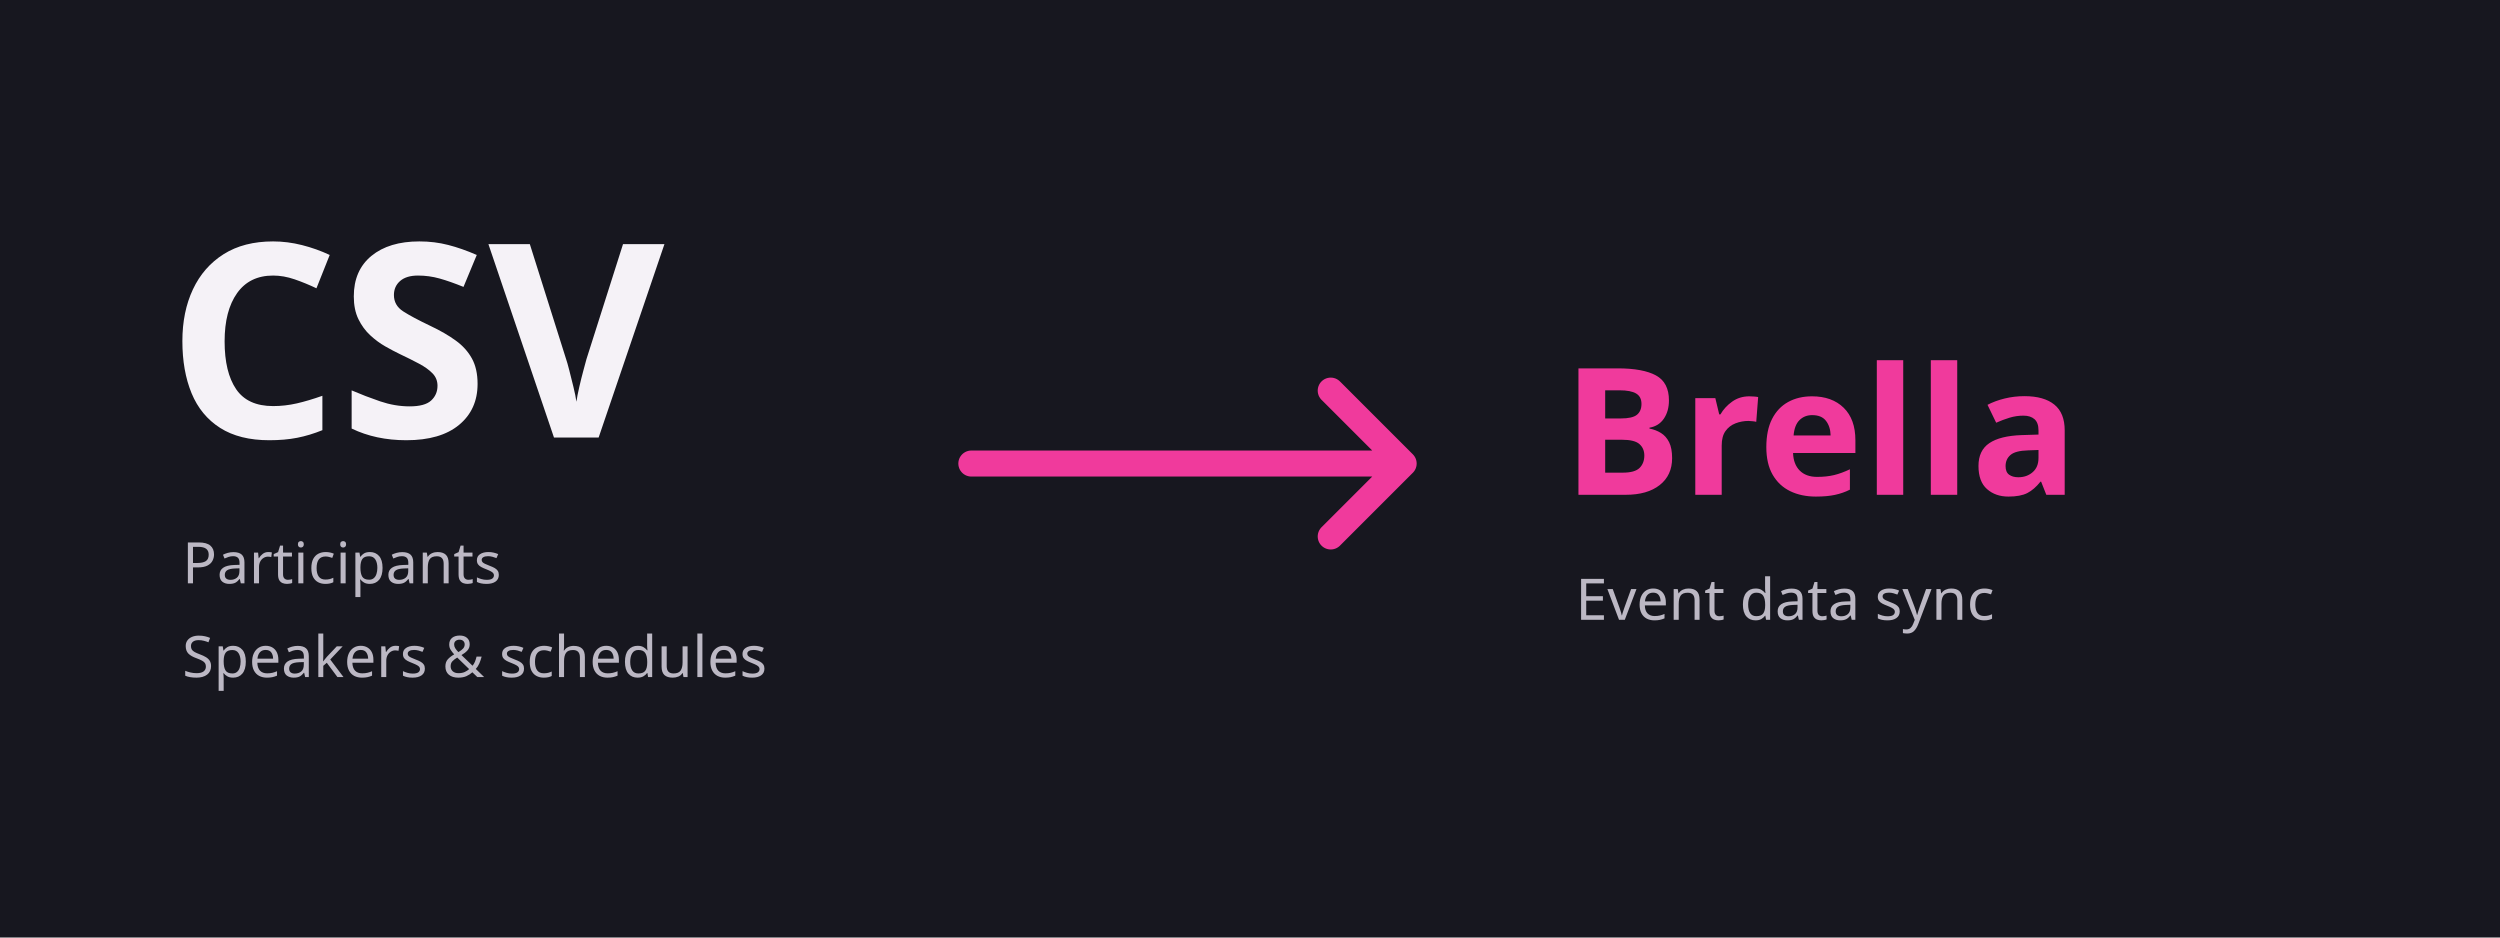
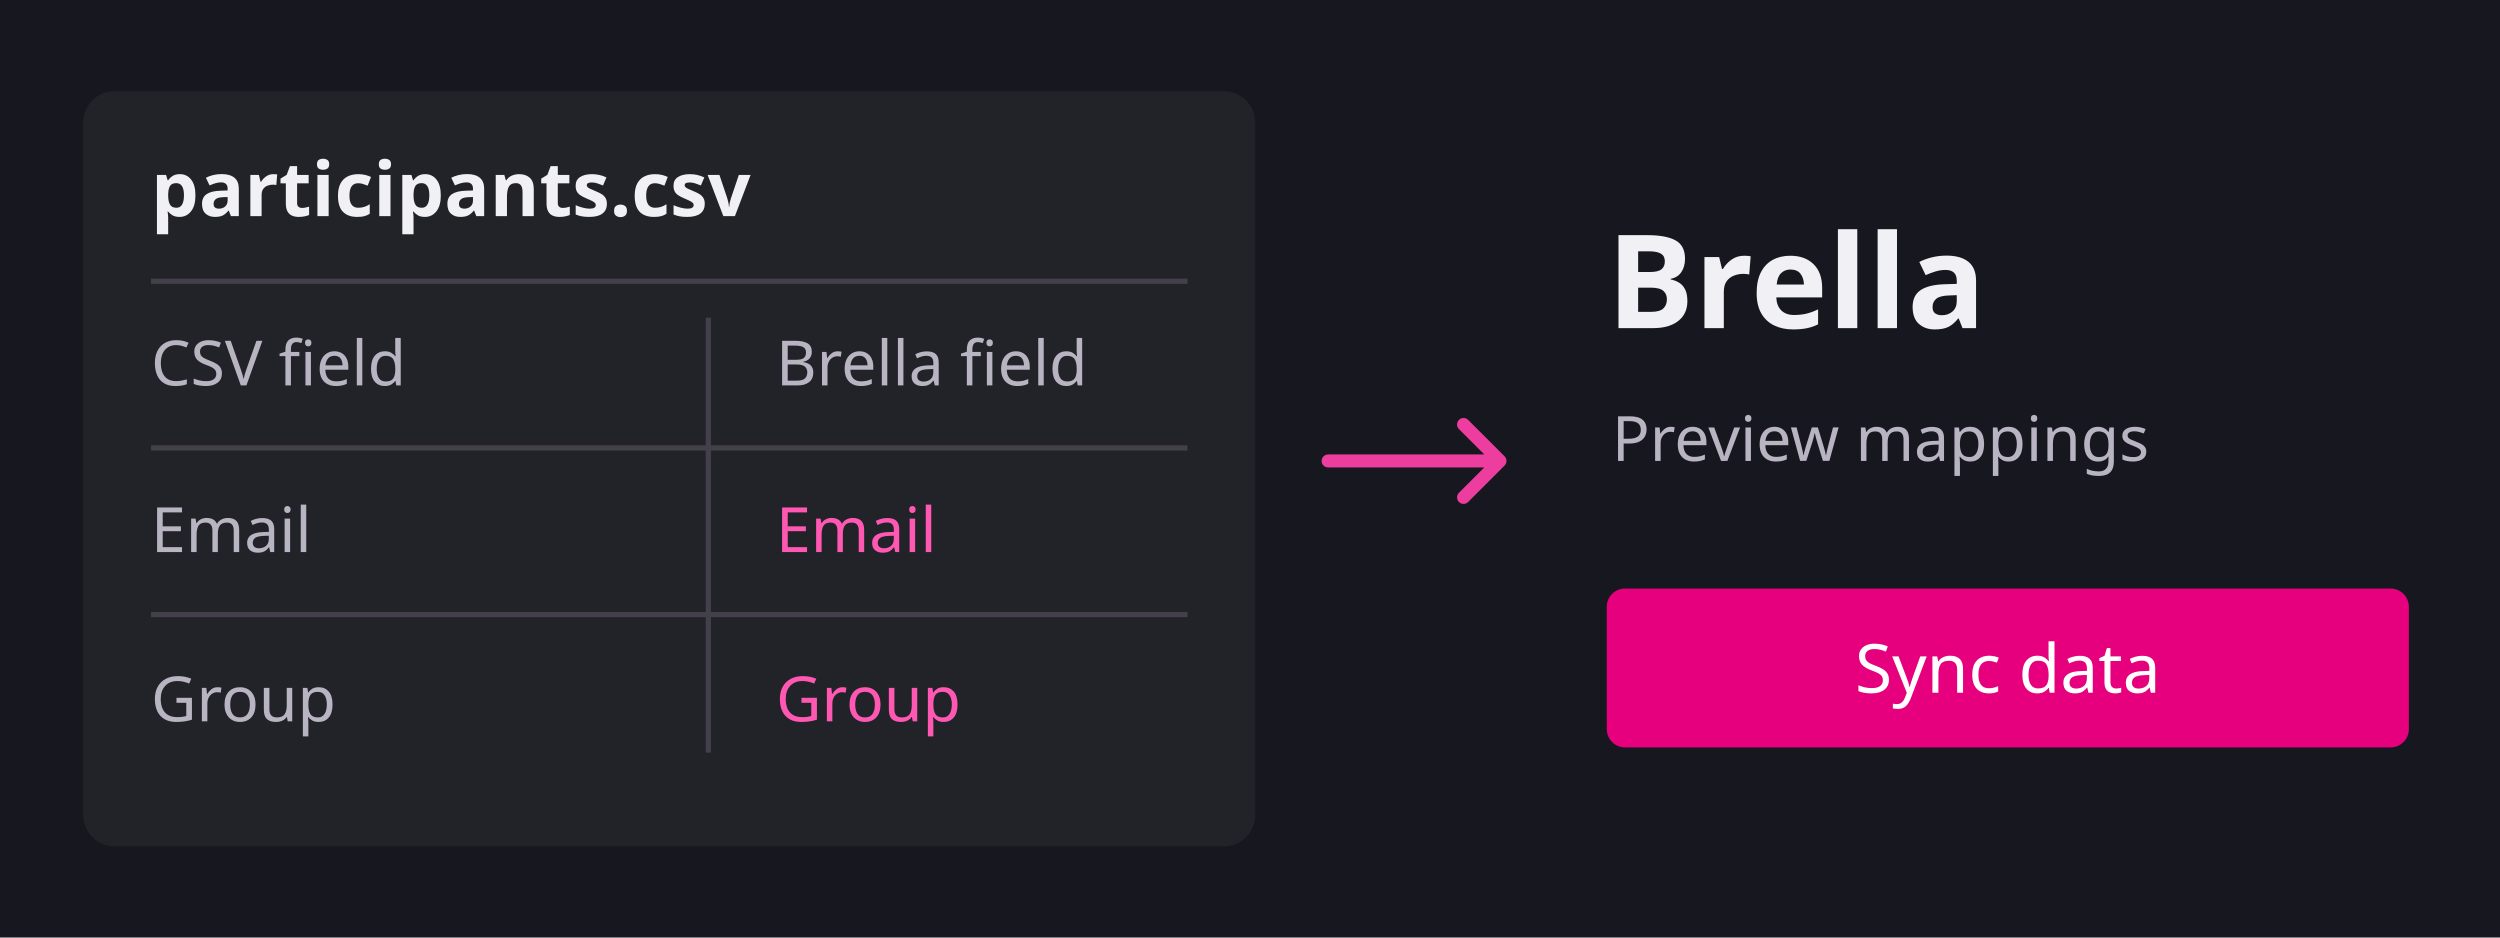
- <svg xmlns="http://www.w3.org/2000/svg" viewBox="0 0 960 360" role="img" aria-label="SIMsync imports participant, speaker and schedule CSV files into Brella">
+ <svg xmlns="http://www.w3.org/2000/svg" viewBox="0 0 960 360" width="960" height="360">
+   <defs />
  <rect width="960" height="360" fill="#17171f" />
  <g font-family="Poppins,sans-serif">
-     <text x="64" y="168" font-size="104" font-weight="600" fill="#f5f2f7">CSV</text>
-     <g font-size="22" fill="#bcb8c4">
-       <text x="70" y="224">Participants</text>
-       <text x="70" y="260">Speakers &amp; schedules</text>
+     <rect x="32" y="35" width="450" height="290" rx="12" fill="#222229" />
+     <text x="58" y="83" fill="#f0f0f5" font-size="29" font-weight="600">participants.csv</text>
+     <path d="M58 108h398M58 172h398M58 236h398M272 122v167" stroke="#44404b" stroke-width="2" />
+     <g font-size="24" fill="#b8b4c1">
+       <text x="58" y="148">CSV field</text>
+       <text x="298" y="148">Brella field</text>
+       <text x="58" y="212">Email</text>
+       <text x="58" y="277">Group</text>
    </g>
-     <path d="M373 178h166m-28-28 28 28-28 28" stroke="#f03a9c" stroke-width="10" stroke-linecap="round" stroke-linejoin="round" fill="none" />
-     <text x="600" y="190" font-size="68" font-weight="600" fill="#f03a9c">Brella</text>
-     <text x="605" y="238" font-size="22" fill="#bcb8c4">Event data sync</text>
+     <g font-size="24" fill="#ff58b2">
+       <text x="298" y="212">Email</text>
+       <text x="298" y="277">Group</text>
+     </g>
+     <path d="M510 177h66m-14-14 14 14-14 14" fill="none" stroke="#ed3d9e" stroke-width="5" stroke-linecap="round" stroke-linejoin="round" />
+     <text x="617" y="126" fill="#f0f0f5" font-size="50" font-weight="600">Brella</text>
+     <text x="619" y="177" fill="#b8b4c1" font-size="24">Preview mappings</text>
+     <rect x="617" y="226" width="308" height="61" rx="7" fill="#e6007e" />
+     <text x="771" y="266" fill="#ffffff" font-size="26" text-anchor="middle">Sync data</text>
  </g>
</svg>
